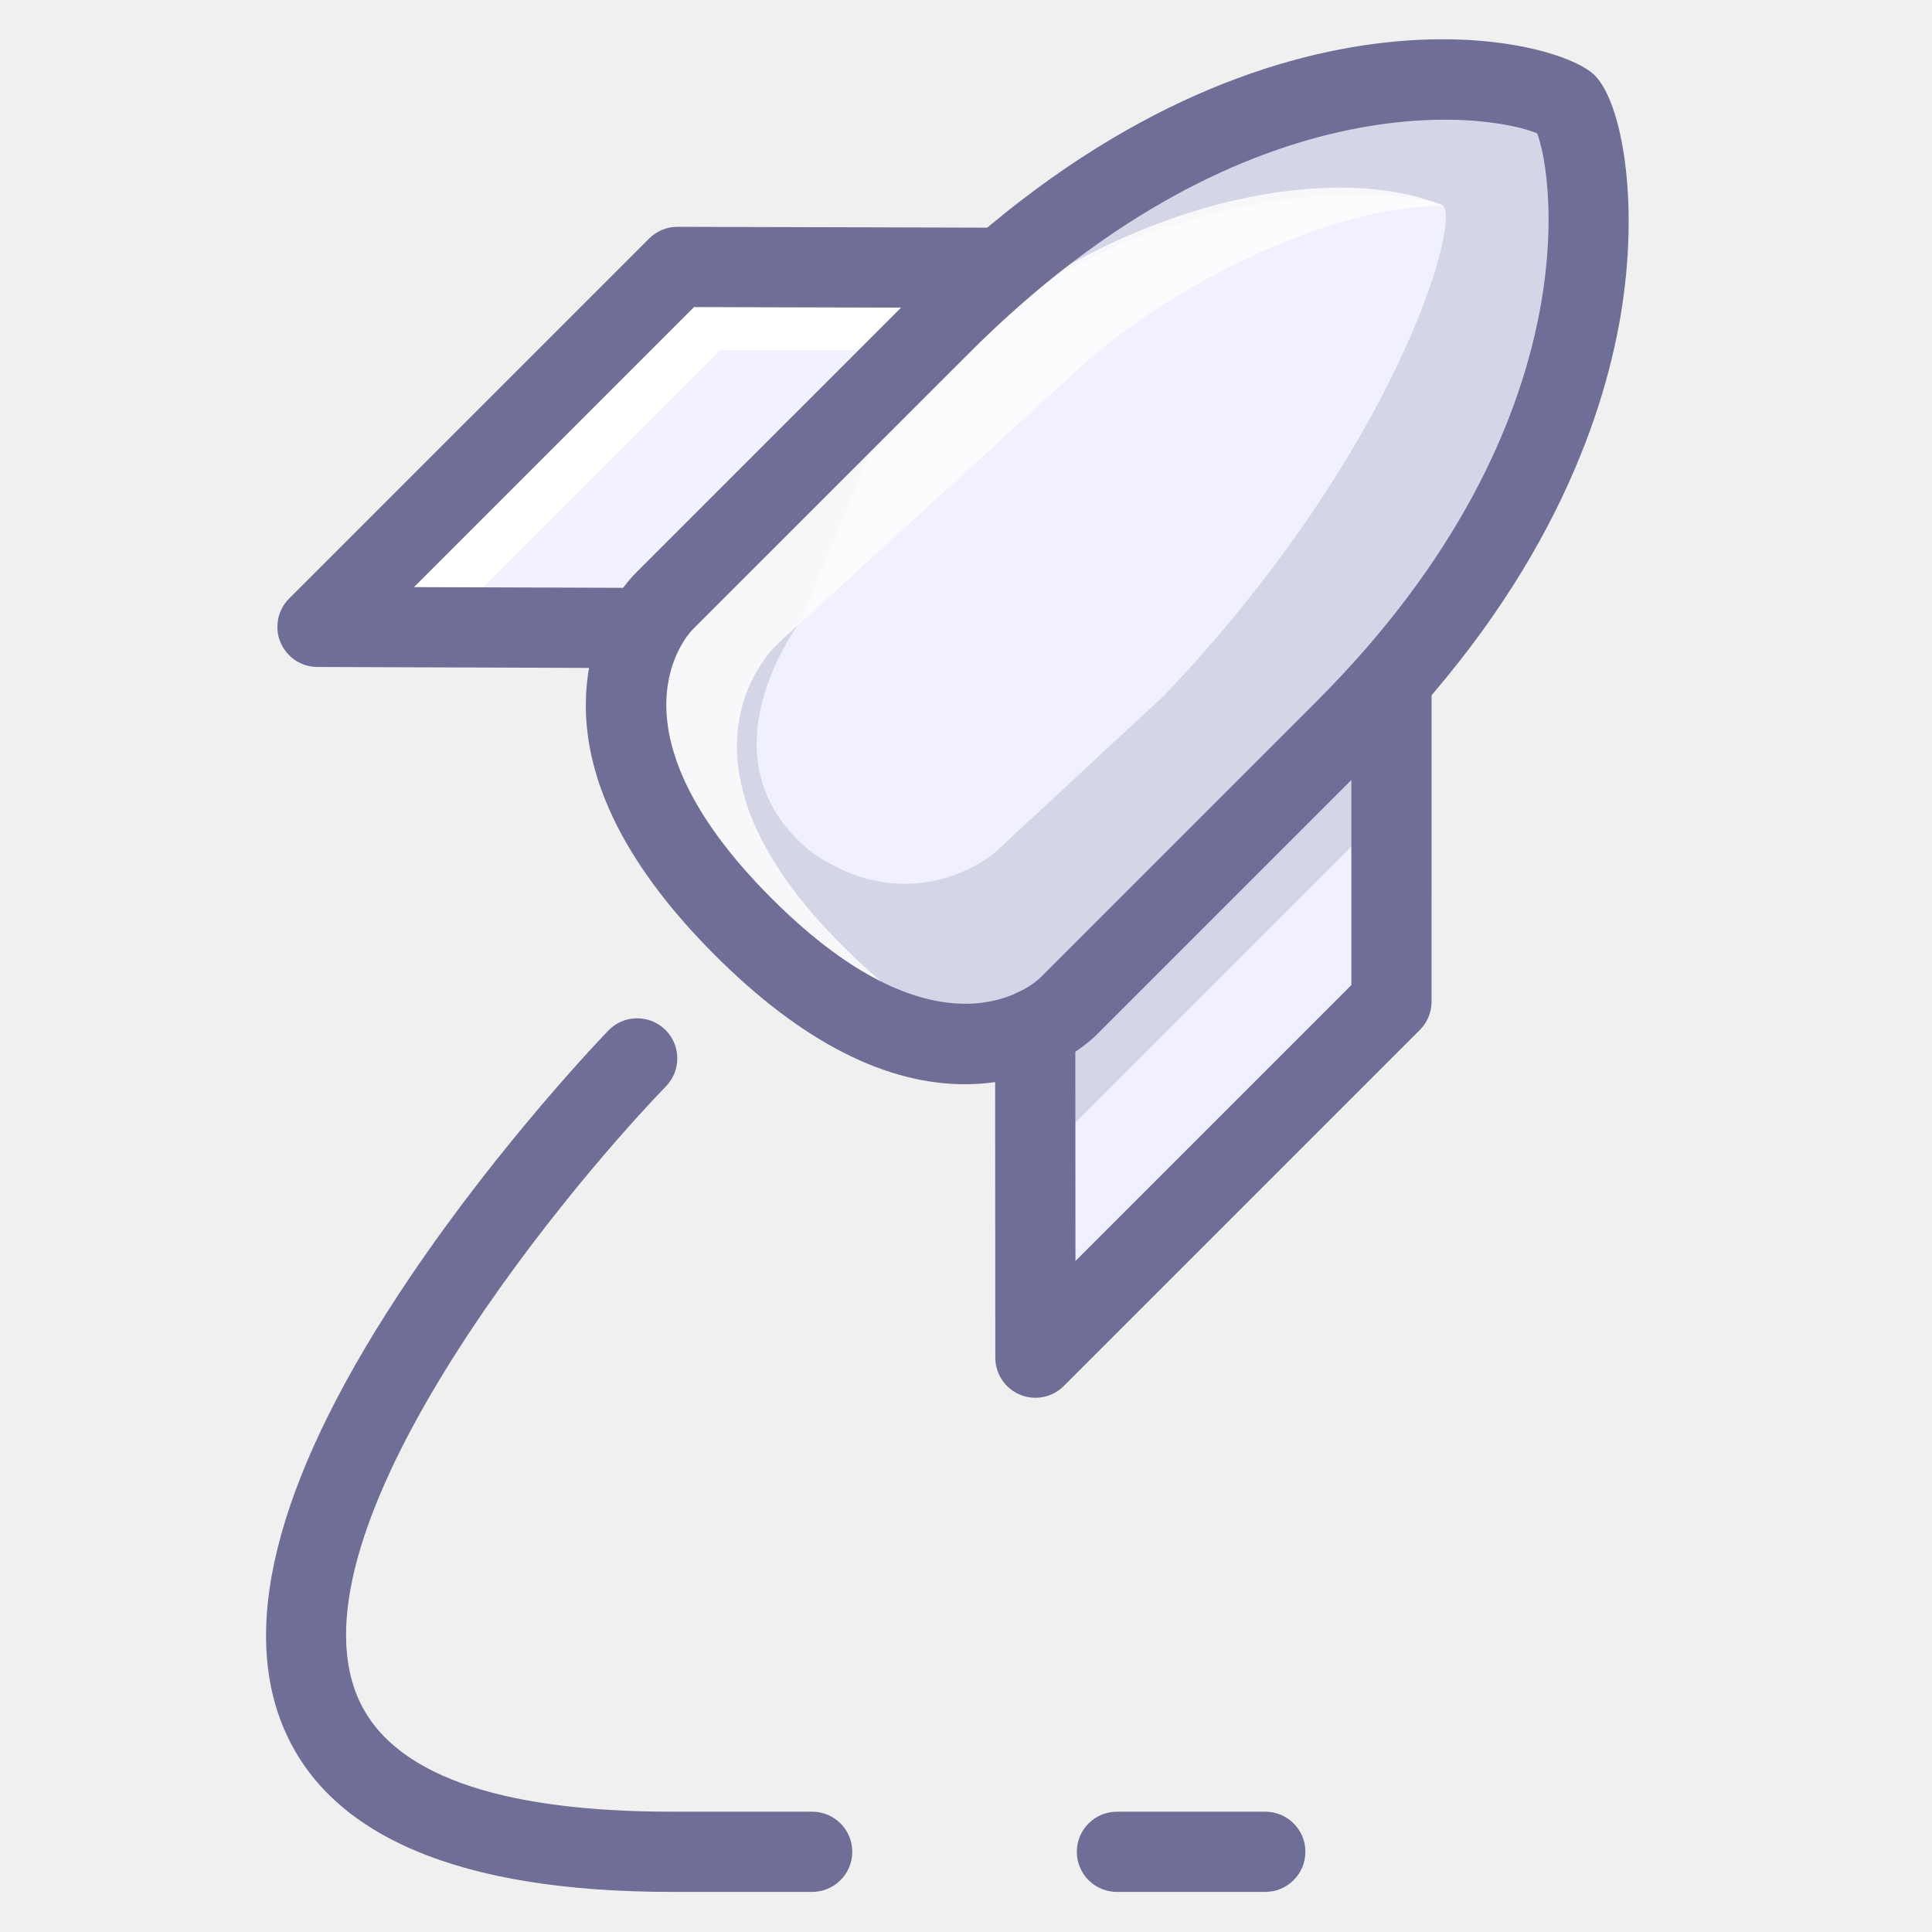
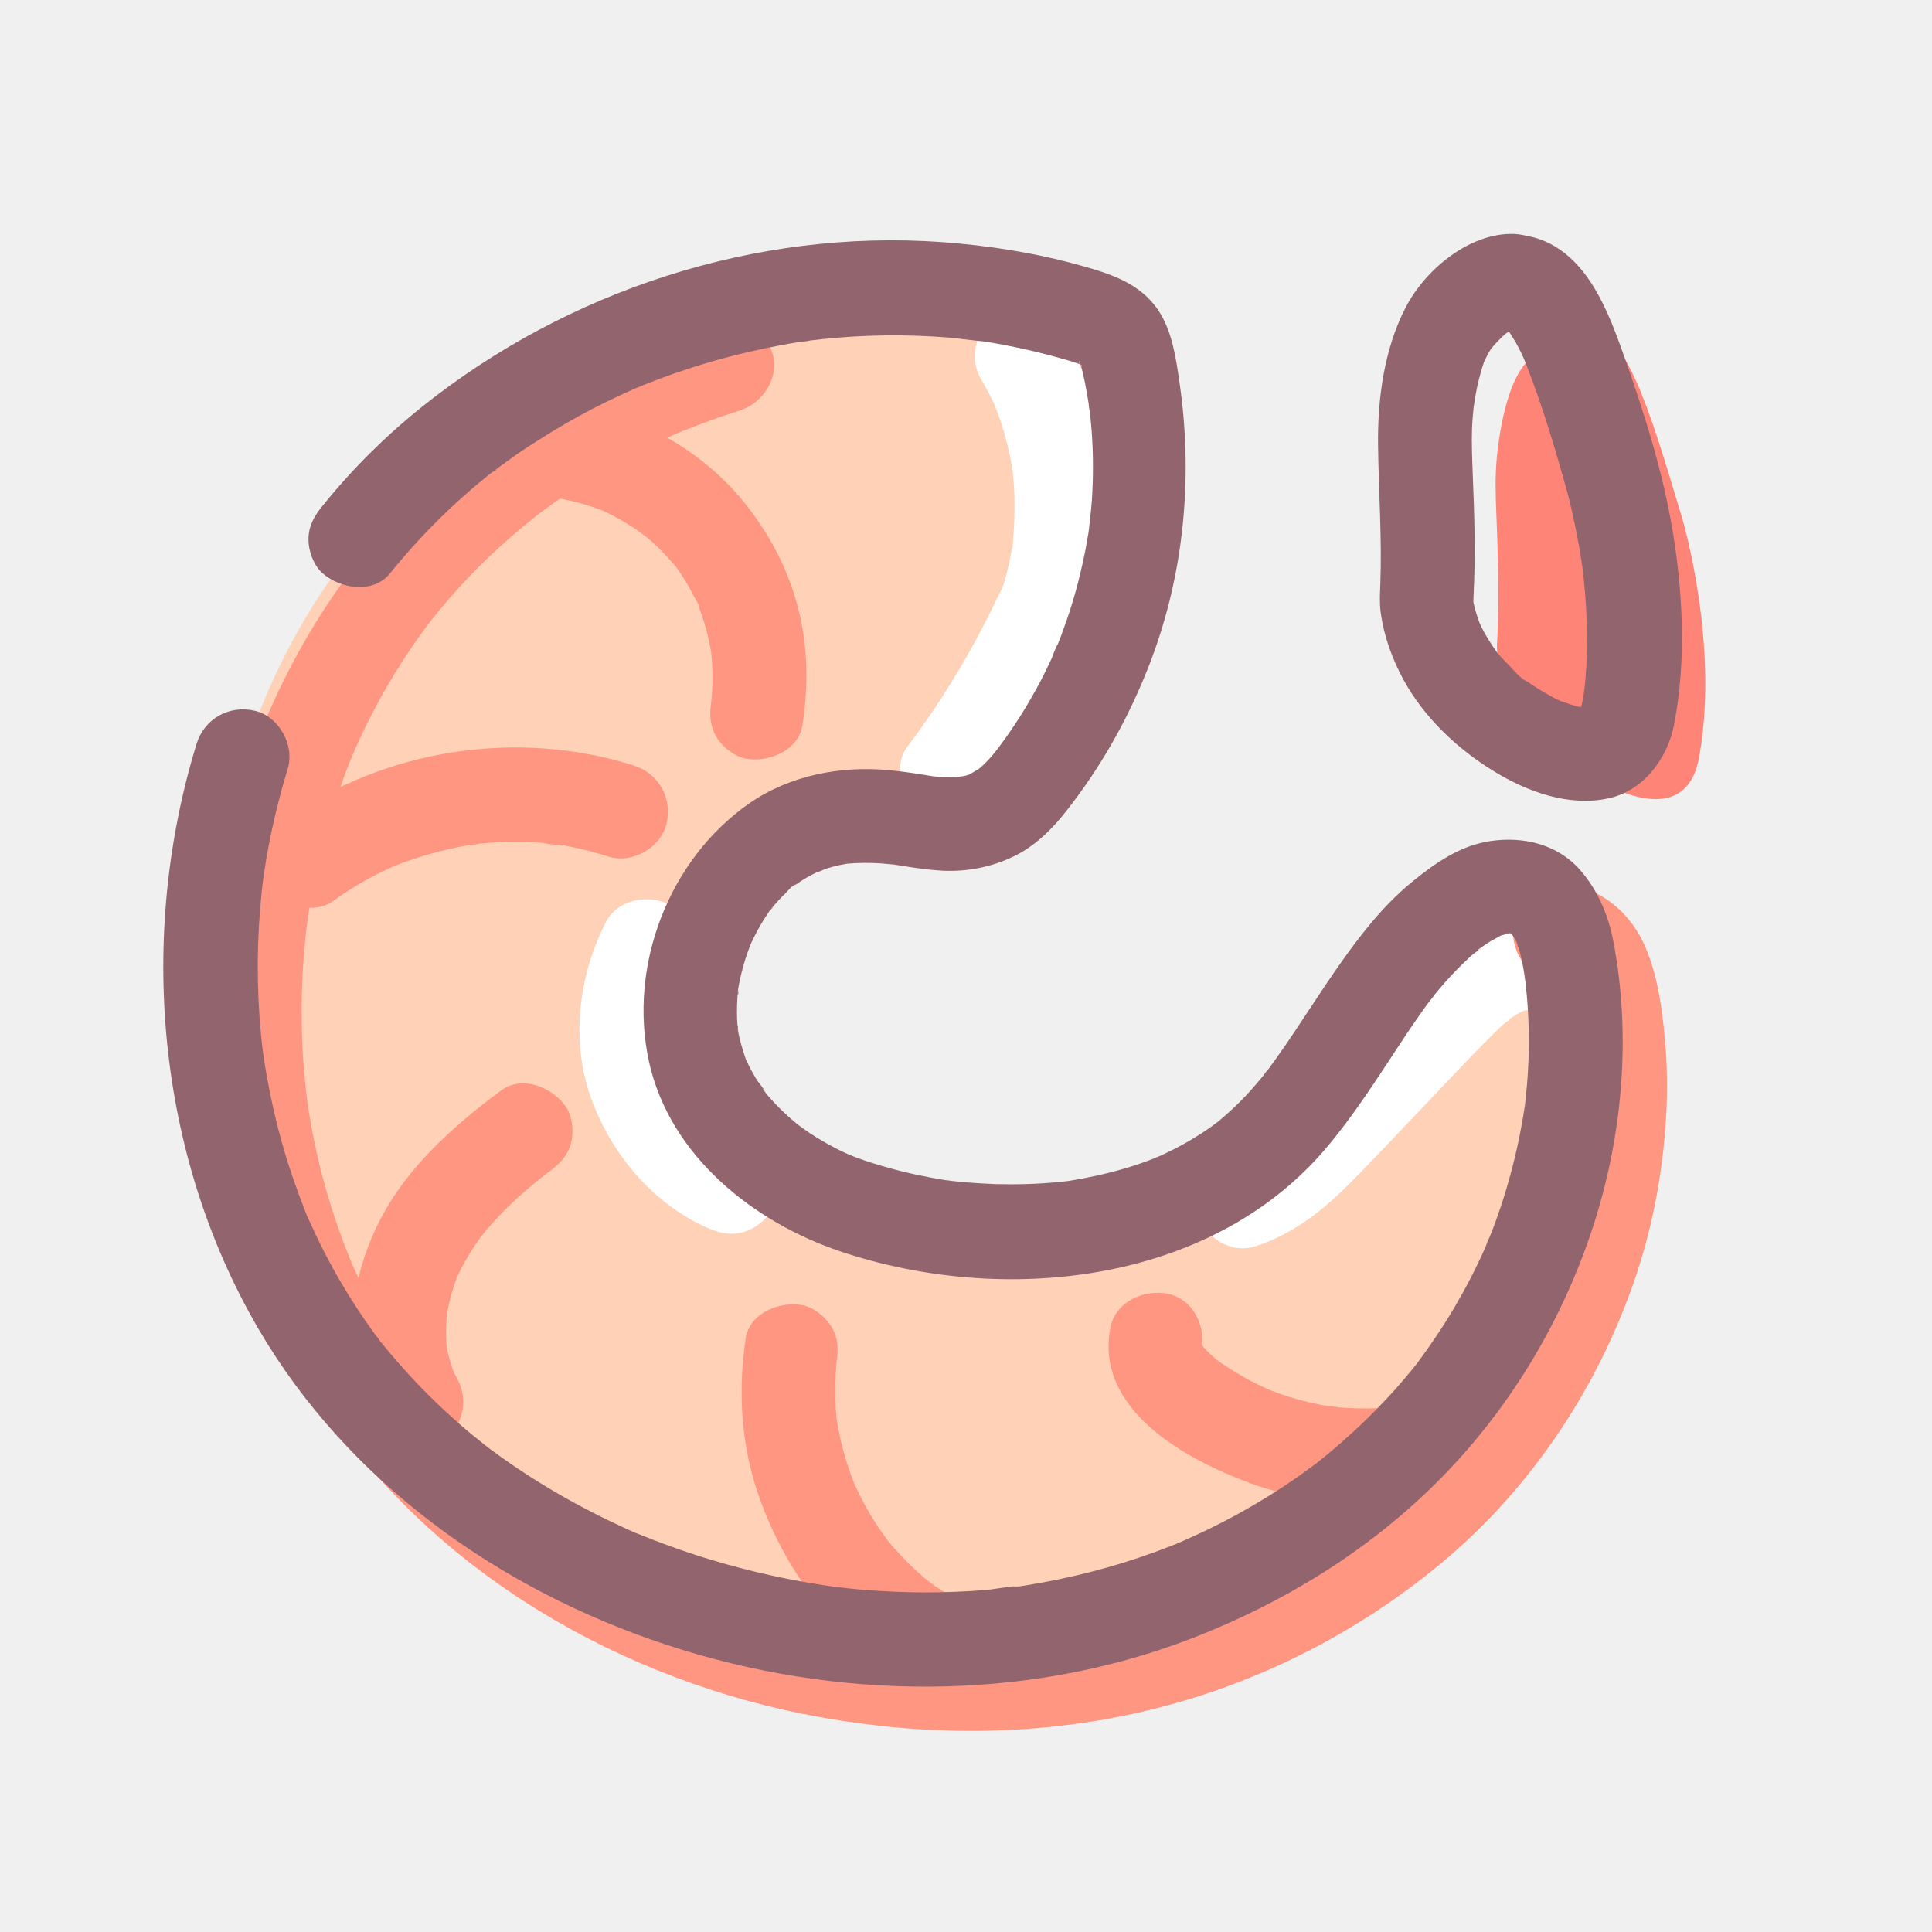
- <svg xmlns="http://www.w3.org/2000/svg" t="1791967833392" class="icon" viewBox="0 0 1024 1024" version="1.1" p-id="29593" width="200" height="200">
-   <path d="M544.905 141.975l-185.847-0.501L168.283 332.26l173.631 0.59" fill="#F0F0FF" p-id="29594" />
-   <path d="M404.507 163.046l5.377-5.377h-50.86L200.419 316.274l50.754 0.11 130.74-130.74h73.101l22.597-22.598z" fill="#FFFFFF" p-id="29595" />
-   <path d="M544.965 120.722l-185.848-0.502a21.262 21.262 0 0 0-15.086 6.223L153.253 317.23a21.258 21.258 0 0 0-4.625 23.128 21.258 21.258 0 0 0 19.575 13.152l173.63 0.595a21.254 21.254 0 0 0 0.15-42.507l-173.627-0.591a21.25 21.25 0 0 1 14.95 36.28L374.08 156.505a21.254 21.254 0 0 1-15.086 6.223l185.843 0.497a21.262 21.262 0 0 0 21.318-21.199 21.241 21.241 0 0 0-21.19-21.304z m125.665 882.024h-78.64c-11.74 0-21.253-9.513-21.253-21.254s9.513-21.253 21.254-21.253h78.639c11.74 0 21.254 9.513 21.254 21.253s-9.513 21.254-21.254 21.254z m-240.164 0h-74.392c-112.072 0-181.253-29.143-205.627-86.626-24.19-57.058-1.777-137.41 66.627-238.825 48.803-72.352 103.085-128.73 105.372-131.098a21.254 21.254 0 0 1 30.559 29.552c-58.138 60.156-200.832 235.598-163.417 323.784 17.088 40.28 73.1 60.701 166.486 60.701h74.392a21.254 21.254 0 1 1 0 42.512z" fill="#6E6E96" p-id="29596" />
-   <path d="M737.507 363.432l-0.004 167.463-188.708 188.704-0.115-174.49" fill="#F0F0FF" p-id="29597" />
-   <path d="M564.82 600.131L737.507 427.44v-52.714l-172.73 170.379z m1.892-67.23l146.294-146.294C877.586 222.03 842.67 67.42 830.208 54.958 821.056 45.81 671.433-0.74 498.559 172.152L352.252 318.454s-67.2 63.864 41.696 172.756C502.844 600.1 566.712 532.9 566.712 532.9z" fill="#D5D5E8" p-id="29598" />
-   <path d="M527.192 452.009l89.95-83.502C739.14 240.274 774.158 118.8 764.92 109.087c-6.775-7.128-165.26-29.058-293.413 105.653l-46.822 113.993s-56.884 73.36 5.909 123.272c53.81 36.986 96.598 0.004 96.598 0.004z" fill="#F0F0FF" p-id="29599" />
-   <path d="M458.453 512.689C339.627 404.137 412.957 340.46 412.957 340.46l159.655-145.853c46.835-42.788 130.821-85.516 192.308-85.516-62.92-26.759-197.788-0.298-298.888 111.79l-121.316 134.52s-55.724 37.373 34.575 137.474c76.255 84.564 125.89 74.983 139.476 63.323-18.372-9.594-38.512-23.583-60.314-43.51z" fill="#FFFFFF" opacity=".83" p-id="29600" />
-   <path d="M716.253 363.432l-0.004 167.463a21.215 21.215 0 0 1 6.227-15.027L533.768 704.572a21.254 21.254 0 0 1 36.28 15.014l-0.114-174.49a21.254 21.254 0 1 0-42.508 0.026l0.115 174.49a21.254 21.254 0 0 0 36.28 15.013l188.708-188.704a21.254 21.254 0 0 0 6.228-15.026l0.004-167.463a21.254 21.254 0 0 0-21.254-21.254 21.254 21.254 0 0 0-21.254 21.254z" fill="#6E6E96" p-id="29601" />
-   <path d="M581.738 547.927l146.294-146.294c90.788-90.792 121.308-177.558 130.924-234.349 10.159-60.029 0.79-112.844-13.718-127.352-21.593-21.581-184.67-59.855-361.714 117.193L337.226 303.428l0.387-0.378c-2.721 2.584-26.568 26.473-27.112 69.244-0.544 42.946 22.474 88.004 68.416 133.942 45.947 45.95 91.017 68.969 133.959 68.424 42.77-0.544 66.66-24.39 69.245-27.11l-0.383 0.377z m-172.764-71.752c-90.894-90.89-43.897-140.463-41.857-142.528l146.473-146.46C664.47 36.293 797.796 60.986 817.796 72.093a13.105 13.105 0 0 1-2.61-2.1 11.145 11.145 0 0 1-1.71-2.091c8.953 15.715 34.04 154.145-115.497 303.674L551.685 517.875l-0.191 0.19-0.187 0.196c-1.854 1.82-51.43 48.816-142.333-42.086z" fill="#6E6E96" p-id="29602" />
+ <svg xmlns="http://www.w3.org/2000/svg" t="1792573894925" class="icon" viewBox="0 0 1024 1024" version="1.1" p-id="44744" width="200" height="200">
+   <path d="M219.3 255.7c93-88.1 235.1-123.1 357.7-84.3 4.8 1.5 9.8 3.3 13.4 6.8 4.3 4.3 6 10.5 7.3 16.4 17 77.7-3.1 162.7-53.2 224.5-30.6 37.7-51.9 15.1-90.5 15.1-64.6 0-104.3 88.9-81.7 143 15.5 37.2 55.8 57.6 94.8 67.8 72.3 18.9 152.2 15.3 207.5-40.2 36.3-36.4 53.6-87.9 95.2-119.6 11.5-8.8 26.9-15.9 40.2-10.2 13.8 5.9 19 22.6 21.4 37.4 13.8 87.1-15.9 179-74.5 244.8C698.4 823 612.8 862.9 525 870.6 388.3 882.7 235.4 821 162.2 701.3c-1.3-2.2-2.6-4.4-3.9-6.5-72.5-124.4-60-292.9 29.9-405.3 9.6-12 20-23.3 31.1-33.8z" fill="#FFD1B6" p-id="44745" />
+   <path d="M321.1 488.8c-15 29.2-19 65.3-6.7 96.3 11.2 28.3 32 52.8 60.1 65.5 6.3 2.8 12.3 4.4 19.3 2.5 5.8-1.6 12.1-6.1 14.9-11.5 5.8-10.9 3.8-28.5-9-34.2-5.1-2.3-9.9-5-14.5-8.1-1.2-0.9-2.4-1.8-3.7-2.7 5.8 3.9 1.6 1.2 0.4 0.1-1.9-1.7-3.8-3.4-5.5-5.2-2.1-2.1-3.8-4.9-6.1-6.8 1.5 1.3 3 4 0.7 0.8-0.7-1-1.5-2.1-2.2-3.1-1.7-2.5-3.2-5.1-4.6-7.8-0.6-1.1-1.2-2.2-1.7-3.4-2.4-5.1 0.9 2.7 0.1 0.4-2.1-5.7-3.9-11.4-4.9-17.4-0.7-4 0.3-1.5 0 0.8 0.2-1.5-0.3-3.5-0.4-5-0.2-3.1-0.2-6.2-0.1-9.3 0.1-1.4 0.1-2.8 0.3-4.2 0.1-0.8 0.2-1.7 0.2-2.5 0.2-1.9 0.1-1.1-0.3 2.5-0.3-0.1 1.6-8.2 1.9-9.1 0.8-3 1.8-5.9 2.8-8.8 1.9-5.5-2.5 5 0-0.3 0.7-1.5 1.5-3 2.2-4.5 6-11.6 3.4-27.7-9-34.2-11.5-5.8-27.8-3.2-34.2 9.2zM830.9 488c-23.1-9.2-47.9 1.6-65.8 16.3-14.6 12.1-27.1 27.1-40.2 40.7l-41.1 42.9c-5.7 5.9-11.5 11.5-17.7 16.8-2.1 1.7-1.7 1.4 1.2-0.9-0.9 0.6-1.7 1.3-2.6 1.9-1.8 1.2-3.6 2.4-5.4 3.4-0.5 0.3-5.7 2.7-5.7 2.9 3.5-1.4 4.1-1.7 1.5-0.7-1 0.4-2 0.7-3.1 1-12.4 3.9-21.7 17.6-17.5 30.8 4 12.5 17.4 21.7 30.8 17.5 18.8-6 34.2-17.7 48.1-31.4 13.2-13.1 25.8-26.8 38.7-40.2 13.1-13.7 26-27.7 39.5-41.1 1.6-1.6 3.3-3.2 5-4.8 0.8-0.7 3.4-2.4 3.9-3.4-2.8 2.1-3.1 2.4-1 0.8 0.9-0.7 1.9-1.3 2.9-1.9 0.5-0.3 5.5-3.6 5.9-3.2-3.4 1.4-3.9 1.6-1.4 0.7 0.5-0.2 1.1-0.3 1.6-0.5 1.1-0.3 2.1-0.6 3.2-0.8 2.7-0.5 2.2-0.4-1.8 0.2 1.1-0.1 2.2-0.1 3.3-0.1 2.8 0.2 2.2 0-1.8-0.4 0.1 0.3 5.6 1.6 6.2 1.8 5.6 2.2 14.2 0.4 19.3-2.5 5.2-3 10.1-9 11.5-14.9 3.3-14.5-4.4-25.7-17.5-30.9zM520 201c2.5 4.3 4.8 8.6 6.9 13.1 0.4 0.8 0.7 1.6 1.1 2.5 1.5 3.2-1.6-4.3-0.5-1.1 0.9 2.5 1.9 4.9 2.7 7.4 2.7 8.1 4.8 16.4 6.2 24.8 0.2 1 0.3 2.1 0.5 3.1 0.5 3.3-0.6-5.4-0.3-2.1 0.2 1.8 0.4 3.5 0.5 5.3 0.4 4.1 0.6 8.2 0.6 12.3 0.1 6.7-0.2 13.4-0.8 20.1-0.1 0.8 0 4.1-0.5 4.6-0.1 0.1 1-7.1 0.4-3.4l-0.3 2.1c-0.4 2.6-0.9 5.1-1.4 7.7-0.8 3.7-1.7 7.5-2.8 11.1-0.4 1.1-0.8 2.2-1.1 3.3-0.2 0.6 3.7-8.4 1.3-3.1-1.1 2.5-2.3 4.9-3.5 7.4-4.1 8.5-8.4 17-12.9 25.2-10.6 19.3-22.5 37.8-35.8 55.3-3.6 4.8-4 13.7-2.5 19.3 1.6 5.8 6.1 12.1 11.5 14.9 5.8 3.1 12.8 4.6 19.3 2.5 6.6-2.1 10.8-6 14.9-11.5 12.2-16.1 23.2-33 33.1-50.5 8.6-15.2 17.7-31.3 23.4-47.9 3.7-10.6 5.2-22 6.6-33.2 1.9-15.8 1.5-31.6-0.6-47.3-3.2-23.8-10.7-46.5-22.7-67.3-6.6-11.3-22.9-16.3-34.2-9-11.5 7.5-16.1 22.3-9.1 34.4z" fill="#FFFFFF" p-id="44746" />
+   <path d="M292 263.5c7.4 1.1 14.7 2.7 21.8 5.1l5.1 1.8c2.5 1 1.9 0.7-1.7-0.8 0.9 0.4 1.9 0.8 2.8 1.3 3.3 1.5 6.5 3.2 9.6 5 3.1 1.8 6.2 3.7 9.1 5.8 1.3 0.9 2.5 1.9 3.8 2.7-6.2-4-0.4-0.2 1 0.9 5.5 4.7 10.4 10 15.1 15.5 3.1 3.7-3.4-4.7 0.4 0.6 1.1 1.6 2.2 3.2 3.2 4.8 2.1 3.3 4 6.6 5.7 10.1 0.4 0.8 3.2 5.2 2.8 6-0.4-1-0.8-2-1.2-2.9 0.4 1 0.8 2 1.2 3.1 1.4 3.6 2.5 7.3 3.6 11 1 3.7 1.8 7.5 2.5 11.3 0.2 1.1 0.4 2.2 0.5 3.3-0.5-3.9-0.6-4.5-0.3-1.7 0.1 1.6 0.3 3.3 0.4 4.9 0.2 3.8 0.3 7.7 0.2 11.6-0.1 2.2-0.2 4.4-0.4 6.6l-0.3 3.3c0.6-3.9 0.6-4.5 0.2-1.7-1.1 6.9-1.1 13 2.5 19.3 3 5.2 9 10.1 14.9 11.5 11.9 2.7 28.6-3.6 30.8-17.5 3.2-21 3-41.8-2.4-62.5-5.1-19.8-14.5-37.8-27.1-53.9-21.8-27.9-55.5-47.7-90.5-52.7-6.9-1-12.9-1.2-19.3 2.5-5.2 3-10.1 9-11.5 14.9-2.7 11.9 3.6 28.9 17.5 30.8zM176.6 477.5c5.7-4 11.5-7.8 17.6-11.2 3.3-1.8 6.6-3.5 10-5.1 1.4-0.7 2.9-1.3 4.4-2 4.8-2.2-4.7 1.8-0.1 0 13.2-5.2 26.8-9.1 40.9-11.4 0.8-0.1 1.6-0.3 2.4-0.4 2.7-0.4 2.1-0.3-1.9 0.2 1.4 0.3 3.4-0.4 4.8-0.5 3.5-0.3 6.9-0.6 10.4-0.7 6.9-0.3 13.9-0.2 20.8 0.2 3 0.2 7.4 1.5 10.4 1-4-0.6-4.6-0.6-1.9-0.2 0.5 0.1 1.1 0.2 1.6 0.2 1.8 0.3 3.7 0.6 5.5 1 7.1 1.4 14.1 3.2 21 5.4 12.5 4 27.8-4.6 30.8-17.5 3.1-13.6-4.1-26.5-17.5-30.8-61.1-19.4-132-8.8-184.3 28.6-5.4 3.9-9.7 8.3-11.5 14.9-1.6 6-0.9 14 2.5 19.3 6.7 10.6 22.8 17.1 34.1 9zM265.7 577.9c-26.3 19.5-51.9 42.4-66.2 72.6-15.8 33.3-18.6 72.2-0.4 105.3 6.3 11.5 23.1 16.2 34.2 9 11.6-7.5 15.7-21.9 9-34.2-0.8-1.4-1.5-2.9-2.2-4.3-2.5-4.6 1.5 4.6 0 0-1.1-3.3-2.1-6.6-2.9-10.1-0.2-1-0.6-6.5-0.5-2.2 0.1 4.4-0.1-1.4-0.1-2.3-0.2-3.2-0.3-6.5-0.1-9.8 0.1-1.6 0.2-3.3 0.3-4.9 0.6-6.5-1 4.4 0.1-0.7 0.7-3.2 1.3-6.4 2.1-9.6 0.9-3.2 2-6.3 3.1-9.4 1.6-4.7-2.3 4.7 0-0.1 0.7-1.5 1.4-3 2.1-4.4 3-5.8 6.4-11.3 10.2-16.6 1-1.4 4.5-4.8 0-0.1 1.1-1.2 2.1-2.6 3.1-3.8 2.1-2.5 4.3-4.9 6.5-7.3 4.5-4.8 9.3-9.3 14.2-13.6 2.7-2.3 5.4-4.6 8.2-6.8 0.6-0.5 5.3-3.9 2-1.6-3.4 2.4 2.1-1.6 2.7-2 5.4-4 9.6-8.2 11.5-14.9 1.6-6 0.9-14-2.5-19.3-6.9-10.3-23.2-17.2-34.4-8.9zM395.2 709.5c-4.3 29.1-2.3 58.5 8 86.3 10 27 25.6 52.1 46.8 71.7 11.8 10.9 25.2 20.5 39.6 27.6 11.7 5.7 27.6 3.6 34.2-9 5.9-11.2 3.6-28.1-9-34.2-6.8-3.3-13.4-7.2-19.7-11.6-1.6-1.1-6.2-5.5-0.7-0.3-1.4-1.3-3-2.4-4.4-3.6-2.9-2.5-5.7-5-8.4-7.7s-5.3-5.5-7.8-8.3c-1.3-1.4-2.4-2.9-3.7-4.4-2.8-3.3 3.6 4.9-0.4-0.6-4.5-6.1-8.6-12.6-12.2-19.4-1.8-3.4-3.4-6.8-5-10.3-1.9-4 2.3 5.8-0.2-0.6-0.7-1.8-1.4-3.6-2-5.4-2.5-7.2-4.5-14.6-5.9-22-0.4-1.9-0.6-3.7-1-5.6-0.8-4.5 0.7 6.6 0-0.4-0.4-3.8-0.6-7.6-0.7-11.4-0.1-3.8 0-7.6 0.2-11.4 0.1-1.9 0.3-3.8 0.4-5.7 0.7-7-0.7 4.1 0-0.5 1-6.9 1.2-13-2.5-19.3-3-5.2-9-10.1-14.9-11.5-11.9-2.6-28.7 3.7-30.7 17.6zM588.6 703.4c-8.7 43.4 39.2 69.8 73.5 82.5 31.8 11.8 67.1 13.4 100.1 6.2 12.8-2.8 21.5-18.4 17.5-30.8-4.4-13.4-17.1-20.5-30.8-17.5-3.1 0.7-6.3 1.2-9.5 1.8-5.3 1 5.3-0.5 0.3 0-1.9 0.2-3.7 0.4-5.6 0.5-6.4 0.5-12.8 0.5-19.2 0.2l-4.8-0.3c-1.4-0.1-4.3-1-5.6-0.6 1.2 0.2 2.3 0.3 3.5 0.5-1.1-0.1-2.1-0.3-3.2-0.5-1.6-0.3-3.2-0.5-4.7-0.8-6.3-1.2-12.5-2.8-18.6-4.8-3.1-1-6.1-2.1-9.1-3.3-5.3-2 5.2 2.4 0.1 0-1.5-0.7-2.9-1.3-4.4-2-5.8-2.8-11.4-5.9-16.8-9.4-0.7-0.5-8.1-5.2-7.9-5.5 2.9 2.3 3.3 2.6 1.3 0.9-0.4-0.3-0.8-0.7-1.2-1-1.2-1.1-2.5-2.2-3.6-3.4-0.8-0.8-1.5-1.6-2.3-2.4-1.4-1.7-1.4-1.7-0.1 0 1.3 1.7 1.3 1.6 0.1-0.1l-1.2-2.1c-1.3-2.1 2.2 5.6 0.4 0.2-0.4-1.9-0.3-1 0.4 2.9 0.1-2.7 0-2-0.4 2 2.6-12.8-3.7-27.6-17.5-30.8-12.4-2.7-27.9 3.8-30.7 17.6z" fill="#FF9682" p-id="44747" />
+   <path d="M819.6 517.8c0.8 0.1 4.8 1.5 5.3 1.2-0.4 0.2-4.1-2.4-2.4-1 0.4 0.4 1.2 0.7 1.7 1 3.5 1.7-3.4-3.6-0.9-0.7 0.5 0.6 1.2 1.3 1.8 1.9 2.3 2.3-1.2-1.2-1.5-1.9 0.8 2.2 2.7 5 3.9 7.1 0.1 0.2-2-5.3-1.2-2.7 0.2 0.7 0.5 1.3 0.7 2 0.5 1.6 1 3.1 1.4 4.7 0.8 2.9 1.4 5.9 1.9 8.9 0.3 1.5 0.5 3 0.7 4.5 0.1 0.8 0.5 3.6 0-0.1-0.5-4 0-0.1 0.1 0.7 0.8 6.9 1.4 13.9 1.7 20.8 0.6 13.6 0.1 27.3-1.3 40.9-0.2 1.6-0.3 3.2-0.5 4.8l-0.3 2.4c-0.3 2.8 0.4-2.8 0.4-2.7-0.7 3.4-1 6.9-1.6 10.3-1.2 6.9-2.7 13.7-4.4 20.5-3.3 13.3-7.5 26.4-12.6 39.1-0.6 1.5-1.3 3-1.8 4.5 0 0.1 2.1-4.8 0.9-2.3-0.4 1-0.9 2-1.3 3-1.4 3.2-2.9 6.4-4.4 9.5-3 6.3-6.3 12.5-9.8 18.6-6.8 12-14.5 23.3-22.7 34.3-1.6 2.2 1.5-1.9 1.4-1.9-0.5 0.6-1 1.3-1.5 1.9-1 1.3-2 2.5-3 3.8-2.2 2.7-4.5 5.4-6.8 8-4.6 5.2-9.3 10.3-14.3 15.2-4.9 4.9-10 9.6-15.2 14.2-2.4 2.1-4.8 4.2-7.3 6.2-1.2 1-2.5 2-3.7 3-0.8 0.7-5.5 4.3-2.5 2 3-2.4-1.2 0.9-1.9 1.4l-4.5 3.3c-2.8 2-5.7 4-8.5 5.9-5.5 3.7-11.2 7.3-16.9 10.7-12 7.1-24.3 13.4-37 19-1.5 0.6-3 1.2-4.4 1.9-0.1 0 4.9-2 2.3-1-0.7 0.3-1.5 0.6-2.2 0.9-3.2 1.3-6.5 2.6-9.7 3.8-6.5 2.4-13.1 4.7-19.7 6.7-13 4-26.3 7.3-39.7 9.9-3.2 0.6-6.3 1.2-9.5 1.7-1.8 0.3-3.7 0.6-5.5 0.9l-2.4 0.3c-3.4 0.5 0.7-0.2 1.9-0.2-6.4 0.5-12.8 1.5-19.3 2-24.4 1.8-49.1 1.3-73.4-1.3-2.9-0.3-5.7-0.7-8.6-1-0.3 0 5.9 0.8 3.1 0.4l-2.1-0.3-5.7-0.9c-6-0.9-11.9-2-17.8-3.2-12.1-2.4-24.1-5.4-35.9-8.9-12.1-3.6-24-7.6-35.7-12.3l-8.1-3.3c-0.2-0.1 5.1 2.2 2.6 1.1-0.7-0.3-1.3-0.6-2-0.9-1.6-0.7-3.1-1.4-4.6-2.1-5.7-2.6-11.4-5.3-17-8.1-11-5.6-21.7-11.6-32.1-18.2-5.3-3.3-10.5-6.8-15.6-10.4-2.4-1.7-4.7-3.3-7-5.1-1.2-0.9-2.3-1.7-3.5-2.6-3.2-2.4 4.3 3.4-0.1 0-19.3-15.2-37.1-32.4-52.6-51.5l-2.7-3.3c-0.4-0.6-0.9-1.1-1.3-1.7-1.7-2.1 1.9 2.4 1.7 2.2-1.9-2.7-4-5.4-6-8.1-3.5-4.9-6.8-9.9-10-14.9-7.1-11.2-13.4-22.9-19.1-34.9-1.4-2.9-2.7-5.9-4-8.9l-0.9-2.1c-0.1-0.2 2.1 5.1 1.1 2.5-0.7-1.6-1.3-3.2-2-4.9-2.4-6-4.6-12.1-6.7-18.3-4-12.1-7.4-24.4-10.1-36.8-1.3-6.1-2.5-12.2-3.5-18.4-0.3-1.7-0.6-3.5-0.8-5.2-0.2-1-0.9-6.2-0.3-1.9 0.6 4.3-0.1-0.9-0.2-1.9-0.2-1.7-0.4-3.5-0.6-5.2-1.4-12.7-2.1-25.5-2.1-38.2-0.1-13 0.5-26.1 1.8-39 0.3-3 0.6-6 1-9 0.1-1 0.8-6.2 0.2-1.9-0.6 4.3 0.2-1.5 0.4-2.6 1-6.4 2.1-12.9 3.4-19.2 2.6-12.5 5.8-24.9 9.6-37 2-6.2 4.1-12.3 6.3-18.4 1.1-2.8 2.1-5.6 3.3-8.4 0.4-0.9 2.4-5.7 0.7-1.9-1.6 3.8 0.7-1.5 1.1-2.5 10.4-23.6 23.3-46 38.7-66.6 0.6-0.8 3.7-4.8 1.2-1.7-2.5 3.2 0.7-0.9 1.3-1.6 2.5-3.1 5-6.1 7.5-9.1 5.2-6 10.6-11.9 16.2-17.6 10.3-10.4 21.4-20.1 32.9-29.2 2.2-1.7-1.7 1.3-1.7 1.3 0.7-0.4 1.4-1 2-1.5 1.6-1.2 3.2-2.4 4.8-3.5 3-2.2 6-4.3 9-6.3 6.1-4.1 12.3-8.1 18.6-11.8 12.4-7.4 25.2-14 38.3-19.9 1.5-0.7 3.1-1.4 4.7-2 4.4-1.9-4.1 1.7 0.3-0.1 3.1-1.3 6.3-2.5 9.5-3.7 6.9-2.6 13.8-5 20.8-7.2 12.5-3.9 21.7-17.6 17.5-30.8-4-12.5-17.4-21.7-30.8-17.5-60.9 19.2-117.7 52.4-162.4 98.1-41.1 42-71 93.9-88.4 150-16.3 52.6-21.7 109.4-15 164.1 6.9 56.8 24.8 112 56.2 160.1 29.8 45.8 70.5 83.7 117.1 112.2 45.4 27.8 96.7 47 149.1 56.3 55.4 9.9 111.9 10 167-2.2 59.1-13.1 114.6-40.4 161.1-78.9 46.7-38.7 81.6-90.1 101.9-147.1 10.2-28.6 16.1-58.8 17.9-89.1 0.9-14.2 0.7-28.4-0.6-42.5-1.6-17-3.8-33.4-10.6-49.1-6.7-15.6-21.1-29.2-38.3-31.9-6.9-1.1-13-1.1-19.3 2.5-5.2 3-10.1 9-11.5 14.9-3.3 12.2 3.1 28.9 16.9 31z" fill="#FF9682" p-id="44748" />
+   <path d="M839.9 173c21.7 1.5 33.8 41.9 51.7 101.7 0 0 19.6 65.5 9.2 125.3-0.9 5.3-2.9 14.9-10.7 20.1-11.6 7.8-28.8 0.5-37.3-3.1-2.4-1-49.3-21.7-58.8-69.3-1.5-7.5 0.3-3.5 0.1-37.5-0.3-42.2-3.2-52.3 0.3-76.5 4-27.7 11.1-37.4 13.9-40.9 2.6-3.1 16.7-20.8 31.6-19.8z" fill="#FF8478" p-id="44749" />
+   <path d="M802.5 174c3.1 0.3-6.9-1.6-4-0.5 0.6 0.2 1.3 0.4 1.9 0.6 2.7 0.6-5.8-3.1-3.5-1.4 0.6 0.5 1.4 0.9 2.1 1.3 3.1 1.7-3.5-3.1-2.7-2.1 0.5 0.6 1.2 1.1 1.7 1.6 0.6 0.6 1.1 1.2 1.7 1.8 0.3 0.3 0.5 0.7 0.8 1 2.5 2.7-3.2-4.6-2-2.6 2.2 3.6 4.6 7 6.5 10.8 1.1 2.1 2.1 4.2 3 6.3 0.3 0.6 0.5 1.1 0.7 1.7 1.1 2.4-1.4-3.5-1.3-3.1 0.5 1.4 1.2 2.8 1.7 4.3 8.4 21.3 15 43.6 21.2 65.7 1.7 6.2 3.1 12.4 4.4 18.6 1 5 2 10 2.8 15 0.5 2.8 0.9 5.5 1.3 8.3 0.7 4.5-0.7-5.5-0.1-0.8 0.2 1.8 0.4 3.5 0.6 5.3 1.5 14.1 2.2 28.2 1.7 42.4-0.1 3.5-0.3 7-0.6 10.5-0.1 1.8-0.3 3.5-0.5 5.3-0.1 0.9-0.2 1.8-0.3 2.6-0.4 3.5 0.8-4.9 0.2-1.4-0.4 2.6-0.8 5.1-1.3 7.7l-0.9 3.3c-1.2 4.8 2.4-3.9 0.4-0.7-0.3 0.5-0.8 1.2-1 1.7-0.5 1.9 1.6-2 2-2.3-0.4 0.3-1.1 1.1-1.4 1.5-1.3 1.8 1.9-1.6 2.3-1.6-0.4 0.1-1.5 0.8-1.8 1.1-2 1.4 2.5-1.2 2.7-1.2 0 0-2.5 0.5-2.7 0.7 0.7-0.5 6-0.3 2.4-0.5-1.4-0.1-2.9-0.3-4.3-0.2-0.1 0 5.6 1.1 3.1 0.4-0.7-0.2-1.4-0.3-2.1-0.4-2.9-0.7-5.7-1.6-8.5-2.6-1.1-0.4-2.3-0.9-3.4-1.3-3.7-1.5 1.9 0.5 2.5 1.1-0.3-0.2-0.8-0.3-1.1-0.5-1.6-0.8-3.1-1.5-4.7-2.4-2.6-1.4-5.1-2.9-7.6-4.5-1.4-0.9-2.8-1.8-4.2-2.8-0.7-0.5-1.5-1-2.2-1.6-0.4-0.3-0.7-0.6-1.1-0.8-2.6-1.9 2.8 2.2 2.8 2.1-3.4-1.3-7.3-6.1-9.8-8.7-1.6-1.6-3.2-3.2-4.7-4.9-0.8-0.9-1.5-1.8-2.3-2.7-3.3-3.9 2.8 4 0.6 0.8-3.1-4.5-6.1-9-8.5-13.9-0.6-1.2-1-2.5-1.7-3.6-0.2-0.3 2.1 5.4 1.3 2.9-0.2-0.6-0.5-1.3-0.7-1.9-1-2.8-1.9-5.7-2.6-8.6-0.4-1.6-0.7-3.2-1-4.8-0.8-3.7 0.5 8.1 0.6 4.3 0.1-1.4 0-2.8 0.1-4.2 1.1-21.4 0.5-42.8-0.4-64.2-0.3-8.4-0.7-16.8-0.4-25.2 0.2-4.1 0.6-8.2 1-12.3 0.4-4-1 6.4-0.3 2.3 0.4-2.1 0.7-4.3 1-6.4 0.6-3.4 1.3-6.8 2.2-10.1 0.6-2.5 1.3-5 2.2-7.5 0.3-1.1 0.7-2.1 1.1-3.1 0.2-0.5 0.4-0.9 0.6-1.4 0.9-2.6-2.6 5.7-1.4 3.4 1.3-2.5 2.5-5 4.1-7.4 2.5-3.9-2.5 3.1-2.2 2.8 0.9-1 1.7-2.1 2.6-3.1 1.4-1.7 3-3.3 4.5-4.8 0.9-0.8 1.7-1.7 2.6-2.4 0.5-0.4 1-0.8 1.4-1.2 2-1.9-4.5 2.9-2 1.6 1.1-0.6 2.2-1.5 3.3-2.1 0.9-0.5 5.2-2.5 1.1-0.8-4.1 1.8 0.4 0.3 1.3-0.1 2.6-1.2-4 1-3.5 0.4 0.4-0.7 2.7-0.5 2.7-0.5 13.1 0.4 25.6-11.8 25-25-0.6-13.9-11-24.5-25-25-23.5-0.8-47.3 18.9-57.7 39.4-11.2 21.9-14.7 48.1-14.4 72.5 0.3 24.6 2.1 49.1 1.2 73.7-0.2 5.2-0.5 9.9 0.2 15 1.7 12.6 6.1 24.7 12.2 35.9 11 20 28.5 36.5 47.8 48.3 17.8 10.9 39.6 18.8 60.5 14.4 18.9-4 31.7-21.4 35.1-39.6 3.2-17 4.4-34.5 4-51.9-0.6-26.3-4.4-52.9-10.7-78.5-5.1-20.8-11.8-41.4-18.9-61.6-7.7-21.8-17.3-49.7-38.9-61.7-6.6-3.7-12.8-5.1-20.3-5.8-13.1-1.1-25.6 12.3-25 25 0.6 14.4 11 23.7 24.9 24.9z" fill="#92646E" p-id="44750" />
+   <path d="M206.7 303.9c16-19.8 34.1-37.8 54.1-53.6 1.7-1.3 5.3-2.7-0.2 0.2 0.8-0.4 1.8-1.3 2.4-1.8 2.4-1.8 4.9-3.6 7.4-5.4 4.6-3.3 9.2-6.4 14-9.4 9.7-6.2 19.6-12 29.8-17.3 4.8-2.5 9.6-4.8 14.5-7.1 2.6-1.2 5.1-2.3 7.7-3.5 1.2-0.5 2.4-0.9 3.5-1.5-6.9 3.5-0.5 0.2 1.1-0.4 10.4-4.2 21.1-7.9 31.9-11.2 10.8-3.3 21.7-6 32.7-8.3 5.5-1.1 11-2.2 16.6-3.1 2.5-0.4 5.1-0.6 7.6-1.1-7.3 1.6-2.4 0.3-0.6 0.1 2-0.2 4.1-0.5 6.1-0.7 22.3-2.4 44.9-2.7 67.3-0.9 5.6 0.4 11.2 1.5 16.7 1.7-8.3-0.4 0.6 0.1 2.4 0.4 3.3 0.5 6.5 1.1 9.8 1.7 11.3 2.1 22.5 4.8 33.5 8 2.5 0.7 4.9 1.5 7.3 2.3 0.5 0.2 1 0.3 1.5 0.5 2.5 0.9 1.9 0.7-1.7-0.8 0.6 0.5 1.9 1.1 2.7 1.4 4.6 2.2-4-3.7-0.5 0-0.7-0.9-1.4-1.8-2.2-2.6 0.5 0.9 1 1.7 1.4 2.7-2.1-1.2-1.9-5-0.7-1 0.5 1.7 0.9 3.5 1.3 5.2 1.3 5.8 2.3 11.6 3.2 17.4 0.7 4.4-0.3-1.4-0.2-1.9-0.2 1.4 0.4 3.4 0.6 4.8l0.9 9.6c0.9 12.3 0.9 24.7 0.1 37-0.4 5.4-1.1 10.7-1.6 16 0.7-7.5 0.2-1.9 0-0.3-0.2 1.6-0.5 3.2-0.8 4.8-0.5 3.2-1.1 6.3-1.8 9.5-2.4 11.6-5.5 23-9.4 34.2-1 2.8-2 5.6-3 8.3-0.5 1.3-1 2.5-1.5 3.8l-0.6 1.5c-1 2.5-0.8 2 0.7-1.5-0.9 0.4-2.8 6.3-3.3 7.4l-4.2 8.7c-5.6 11-11.9 21.6-19 31.7-1.5 2.2-3.1 4.3-4.7 6.5-3.4 4.6 3.5-4.4 0 0.1-0.7 0.8-1.3 1.7-2 2.5-1.9 2.4-4 4.7-6.2 6.8-0.7 0.7-1.4 1.3-2.1 1.9-5 4.4 3.3-1.9-0.2 0.2-1.8 1.1-3.5 2.1-5.4 3.2-4.1 2.3 6-2 1.6-0.6-1.1 0.4-2.2 0.8-3.4 1.1-2.5 0.7-9 0.9-0.4 0.5-2.5 0.1-4.9 0.4-7.4 0.4-2.6 0-5.3-0.1-7.9-0.4-0.9-0.1-1.8-0.2-2.8-0.3-5.3-0.6 6.3 1 0.9 0.1-7.7-1.3-15.4-2.5-23.1-3.2-25.5-2.4-52.4 2.7-73.8 17.5-42.8 29.7-64.5 86.2-53.3 137.1 11 49.8 55.4 85.1 101.8 100.6 85.4 28.6 195 17.6 256.4-54.1 15.7-18.4 28.5-38.9 41.8-59 3.1-4.7 6.3-9.3 9.5-13.9 1.5-2.1 3-4.1 4.5-6.2l0.9-1.2c1.6-2.1 1.2-1.6-1.1 1.4 1.1-0.9 1.9-2.4 2.9-3.6 3.5-4.3 7.2-8.5 11.2-12.6 1.8-1.8 3.6-3.6 5.5-5.4 1.1-1.1 2.3-2.1 3.4-3.1 0.8-0.7 4.6-3 4.8-4-0.3 1.5-4.1 3-1.3 1 1.4-0.9 2.7-1.9 4.1-2.8 2.3-1.5 4.8-2.7 7.2-4.1 4.9-2.7-5.3 1.4 0.1 0 1.5-0.4 3.1-0.8 4.6-1.3 4.4-1.2-1.7 0.6-2 0.2 1-0.1 2.1-0.1 3.1 0 2.7 0.2 2.1 0.1-2-0.3 0.5 0.1 1 0.3 1.5 0.4 2.6 0.9 2 0.6-1.7-0.9 0.2 0.3 2.1 1.2 2.3 1.3 4.2 2.1-4-4.2-0.9-0.7 0.7 0.8 1.8 2.2 2.7 2.9-0.5-0.4-3.3-5.1-1.6-1.8 0.6 1.2 1.4 2.3 2 3.5 1.1 2.1 1.4 5.5-0.3-0.9 0.3 1.3 1 2.7 1.4 4 1.6 5 2.5 10.1 3.3 15.2 0.1 0.5 0.2 1.1 0.2 1.6 0.4 2.7 0.3 2.1-0.2-1.9-0.1 0.9 0.3 2.3 0.4 3.2 0.4 3.5 0.7 6.9 1 10.4 0.9 12 1.1 24.1 0.4 36.1-0.3 5.6-0.8 11.2-1.4 16.8-0.1 1.3-0.3 2.7-0.5 4-0.7 5.7 0.9-6 0-0.3-0.5 3.2-1 6.4-1.6 9.5-2.1 11.6-4.9 23.1-8.3 34.4-1.7 5.7-3.6 11.3-5.6 16.8-0.9 2.5-1.9 5-2.9 7.5-0.2 0.4-2 4.2-1.8 4.5 1.5-3.5 1.7-4 0.6-1.5-0.4 1-0.9 2-1.3 3-4.8 10.8-10.3 21.4-16.3 31.6-6 10.2-12.7 20-19.7 29.5-3.4 4.6 3.5-4.4 0 0-0.8 1-1.7 2.1-2.5 3.1-1.9 2.3-3.8 4.6-5.7 6.8-4 4.7-8.2 9.2-12.5 13.6-8.3 8.6-17.2 16.7-26.4 24.4-2.1 1.7-4.1 3.3-6.2 5-4.4 3.5 4.5-3.4 0 0-0.9 0.6-1.7 1.3-2.6 1.9-5.1 3.8-10.4 7.5-15.7 11-9.8 6.4-20 12.4-30.4 17.8-5.2 2.7-10.5 5.3-15.8 7.7-2.4 1.1-4.9 2.2-7.3 3.3-5.2 2.3 5.4-2.2 0.1 0l-6 2.4c-21.9 8.6-44.7 15-67.8 19.2l-8.7 1.5c-1.3 0.2-2.6 0.4-4 0.6-2.2 0.3-6.4-0.3 0.3 0-5.5-0.2-11.6 1.3-17.2 1.8-10.8 0.9-21.7 1.3-32.6 1.3-10.5 0-21-0.5-31.5-1.3-5.3-0.4-10.5-1-15.8-1.6-1-0.1-1.9-0.2-2.9-0.4-5.3-0.6 6.3 0.9 0.9 0.1-2.9-0.4-5.7-0.8-8.6-1.3-21.5-3.5-42.7-8.6-63.4-15.3-10.1-3.3-20.2-7-30-11-1.5-0.6-6.3-2.8 0.6 0.3-0.9-0.4-1.8-0.8-2.7-1.1-2.7-1.2-5.3-2.3-7.9-3.6-4.8-2.2-9.6-4.5-14.4-7-19.3-9.8-37.8-21.2-55.2-34.2-1.1-0.9-2.3-1.8-3.4-2.6 0.3 0.2 4.9 3.8 1.7 1.3-2.2-1.8-4.5-3.6-6.7-5.4-4.1-3.3-8-6.8-11.9-10.3-8-7.2-15.6-14.8-22.8-22.7-3.4-3.7-6.7-7.5-9.9-11.3-1.7-2-3.3-4.1-5-6.1-1.1-1.4-2.9-4.5 0.8 1.1-1-1.6-2.3-3.1-3.4-4.6-6.6-9-12.7-18.4-18.3-28-6.2-10.6-11.7-21.5-16.7-32.7-0.6-1.4-3.4-6.1-0.1-0.2-0.8-1.4-1.3-3.1-1.9-4.6l-3-7.8c-2.3-6.2-4.5-12.6-6.5-18.9a369 369 0 0 1-9-35.5c-1.2-6-2.3-12-3.2-18.1-0.2-1.1-0.3-2.2-0.5-3.3 1.3 7.3 0.2 1.6 0 0-0.4-3.3-0.8-6.6-1.1-10-2.4-25-2.2-50.2 0.4-75.1 0.3-2.8 0.6-5.5 1-8.3 0.7-5.9-0.9 5.9 0 0 0.2-1.1 0.3-2.2 0.5-3.3 0.9-6.1 2-12.1 3.2-18.1 2.5-12 5.5-23.9 9.1-35.6 3.8-12.5-4.6-27.8-17.5-30.8-13.5-3.1-26.6 4.1-30.8 17.5-31.3 101.9-21.3 217.4 32.7 310 47.5 81.4 127.8 138.4 216.4 167.6 89.4 29.5 190 30.7 278.3-3.4 48.4-18.7 93.2-46.1 130-82.8 37.2-37.1 65.1-82.8 81.8-132.6 16.5-49.1 21.5-103.6 11.6-154.6-2.7-13.8-8.3-26.8-17.6-37.4-12.1-13.7-30.2-17.8-47.6-15.2-15.7 2.3-29.1 11.6-41.1 21.4-9.1 7.4-17.2 16-24.6 25.2-15.8 19.6-28.8 41.1-43 61.9-3.2 4.6-6.5 9.2-9.8 13.7-2.5 3.4 0.8-1.2 1.1-1.4-1 0.7-2.1 2.6-2.9 3.6-2.1 2.6-4.3 5.1-6.5 7.6-3.5 3.9-7.1 7.6-11 11.1-2.1 1.9-4.2 3.8-6.4 5.6-1.3 1.1-5.5 3.8 0.6-0.4-1.2 0.8-2.3 1.7-3.4 2.5-8.8 6.3-18.3 11.7-28.1 16.1-1.6 0.7-6.3 2.3 0.8-0.3-1.3 0.5-2.6 1.1-3.9 1.6-2.2 0.9-4.4 1.7-6.7 2.5-5.4 1.9-10.9 3.5-16.4 4.9-5.1 1.3-10.3 2.4-15.5 3.4-2.4 0.4-4.7 0.8-7.1 1.2-5.3 0.9 6.3-0.7 0.9-0.1-1.9 0.2-3.8 0.4-5.8 0.6-11.1 1.1-22.2 1.4-33.4 1.1-5.1-0.2-10.1-0.5-15.2-0.9-2.6-0.2-5.3-0.5-7.9-0.8-1.8-0.2-6.8-1.4 0.9 0.2-1.4-0.3-2.8-0.4-4.3-0.6-10.7-1.7-21.4-4-31.8-7-4.9-1.4-9.8-2.9-14.6-4.7-1.4-0.5-2.7-1-4.1-1.6-5-1.9 5.4 2.5 0.5 0.3-2.7-1.2-5.4-2.5-8-3.8-4.8-2.5-9.5-5.2-14-8.2-2.3-1.5-4.4-3.1-6.6-4.7-2.8-2 4.9 4.1 1 0.8-1.5-1.3-3-2.5-4.5-3.8-4-3.5-7.8-7.3-11.3-11.3-0.8-0.9-1.6-1.8-2.3-2.8-1.7-2.1-1.2-3.6 0.8 1.1-1.2-2.9-4-5.6-5.6-8.3-1.2-2-2.4-4.1-3.5-6.3-0.6-1.3-1.2-2.6-1.9-3.9-2.3-4.7 2 5.7 0.3 0.7-1.8-5.3-3.4-10.4-4.4-15.9-0.4-2.1 0.1-5 0.2 1.8 0-1.4-0.3-2.8-0.4-4.2-0.2-2.4-0.3-4.8-0.3-7.1 0-2.9 0.1-5.8 0.3-8.7 0.1-1.4 0.5-3 0.4-4.4 0.2 6.4-0.5 3.3-0.1 0.8 0.9-5.3 2.2-10.6 3.8-15.8 0.9-2.8 1.9-5.6 3-8.4 1.8-4.8-2 4.3-0.5 1.2 0.7-1.6 1.4-3.1 2.2-4.7 2.4-4.8 5.1-9.4 8.2-13.8 1.3-1.8 4.3-4-0.5 0.5 0.8-0.8 1.5-1.9 2.3-2.8 2-2.3 4.1-4.6 6.3-6.7 1.3-1.3 3.9-4.6 5.7-5l-2.4 1.8c0.9-0.7 1.8-1.3 2.7-1.9 1.3-0.9 2.7-1.8 4-2.6 2.2-1.4 4.5-2.6 6.8-3.7 0.5-0.2 0.9-0.4 1.4-0.7 2.4-1.1 1.8-0.9-1.8 0.7 1.7-0.1 3.9-1.5 5.6-2 2.3-0.7 4.7-1.4 7.1-1.9 1.4-0.3 2.9-0.5 4.3-0.8 5.3-1-6.2 0.6-0.8 0.1 6-0.5 12-0.6 18.1-0.2 2.6 0.2 5.2 0.5 7.8 0.7 5.7 0.6-6-1-0.3 0 1.3 0.2 2.7 0.4 4 0.6 7.1 1.2 14.2 2.2 21.4 2.6 13.1 0.6 25.9-1.9 37.7-7.6 11.3-5.4 20.4-14.5 28-24.2 17.4-22.2 31.1-46 41.8-72.2 20-48.6 25.6-102 18.2-153.8-1.9-13.1-3.8-27.8-11.3-39.1-9.6-14.5-25.5-19.5-41.3-23.9-24-6.7-48.9-10.6-73.7-12.4-98.7-7-198.4 25.8-275.3 87.3-19.5 15.6-37.2 33.2-52.9 52.7-4.3 5.3-7.3 10.5-7.3 17.7 0 6.1 2.7 13.5 7.3 17.7 9.7 8.6 27.2 11.1 35.9 0.2z" fill="#92646E" p-id="44751" />
</svg>
